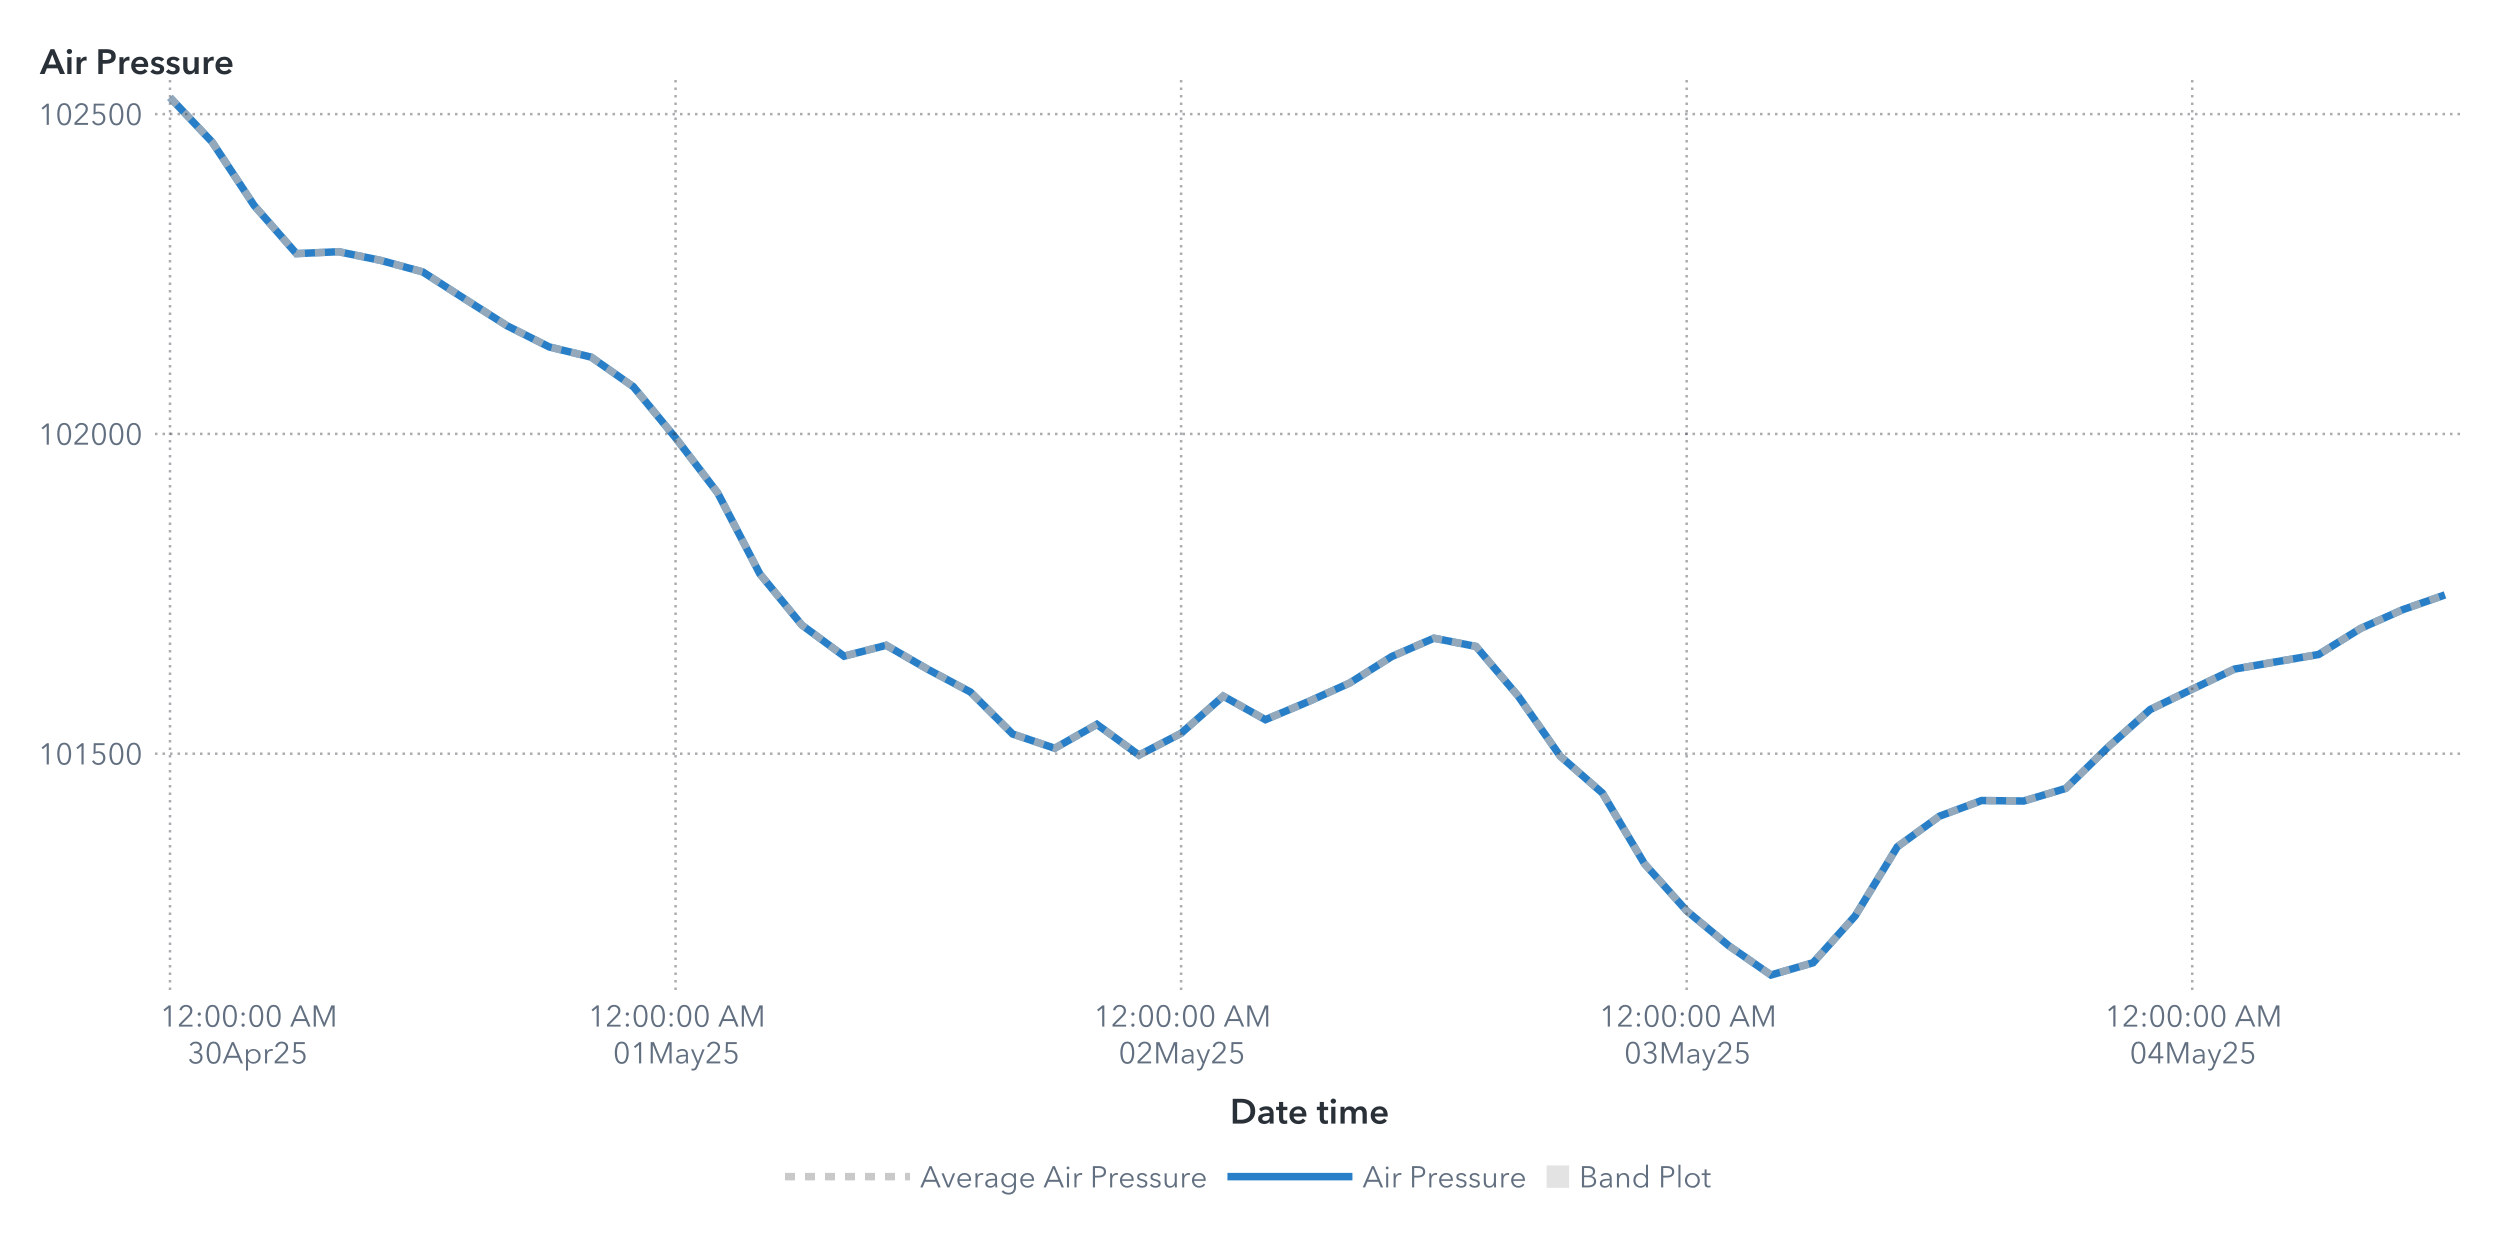
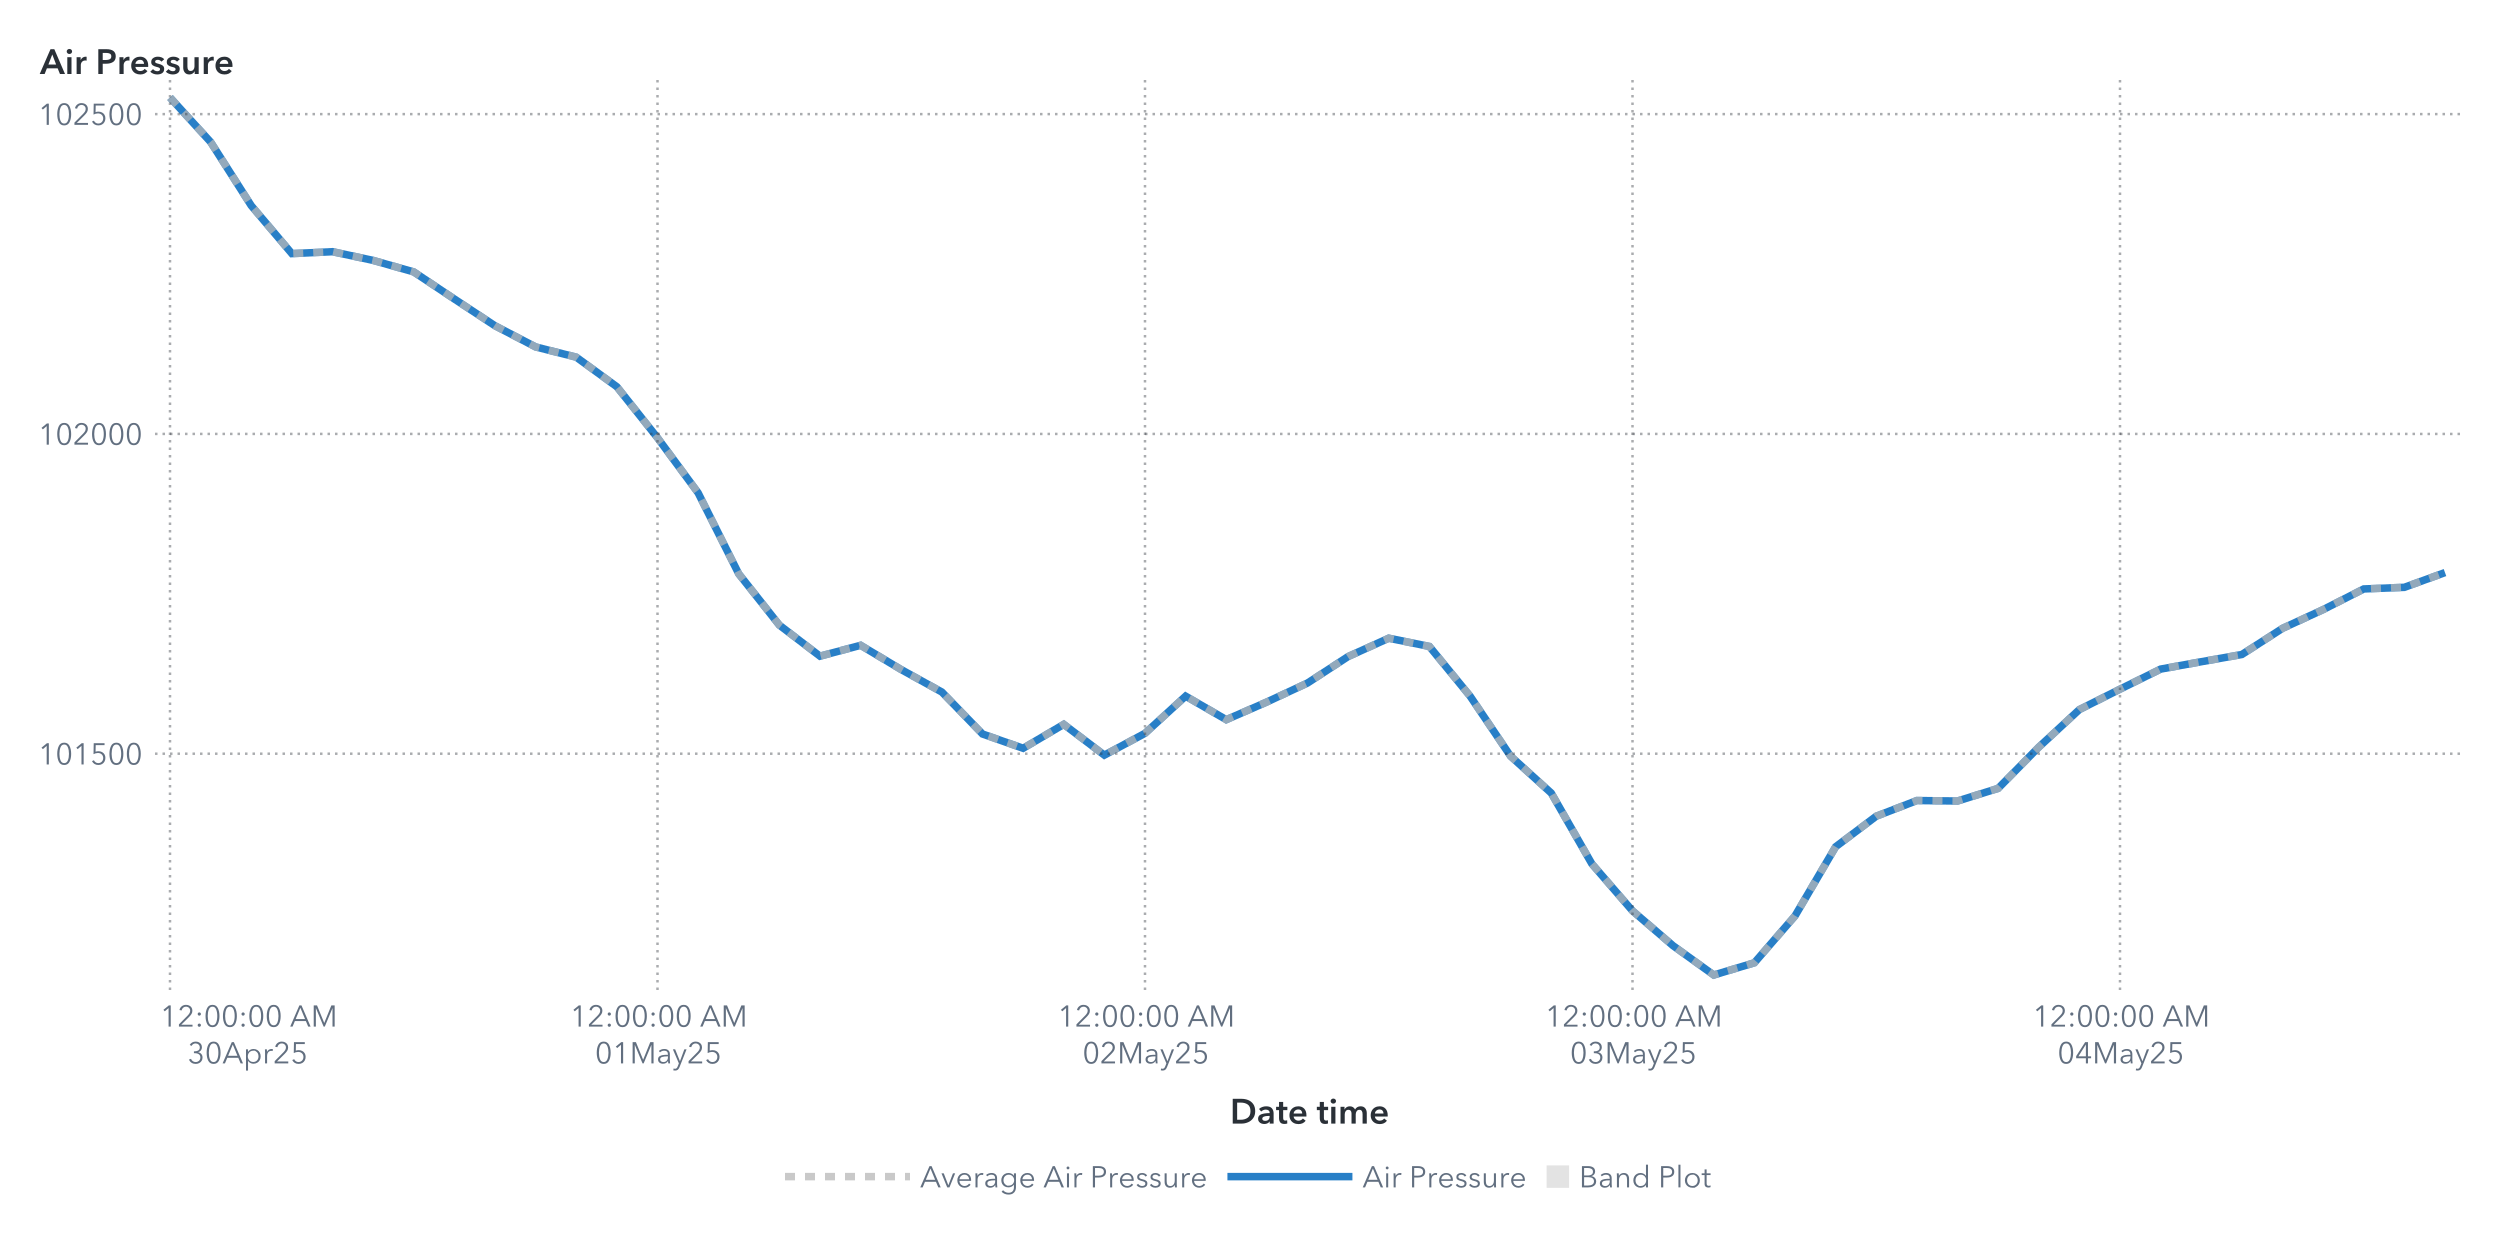
<svg xmlns="http://www.w3.org/2000/svg" xmlns:xlink="http://www.w3.org/1999/xlink" version="1.1" width="1000" height="500" viewBox="0 0 1000 500">
  <rect x="0" y="0" width="1000" height="500" fill="#ffffff">
</rect>
  <g>
    <rect x="0" y="0" rx="5" ry="5" width="1000.0" height="500.0" fill="#ffffff" opacity="0">
</rect>
    <rect x="0" y="0" rx="5" ry="5" width="1000.0" height="500.0" fill="#ffffff" opacity="0">
</rect>
    <rect x="0" y="0" rx="5" ry="5" width="1000.0" height="500.0" fill="#ffffff" opacity="0">
</rect>
    <rect x="0" y="0" rx="5" ry="5" width="1000.0" height="500.0" fill="#ffffff" opacity="0">
</rect>
    <g transform=" translate(16.0 -16.0)">
      <defs>
        <clipPath id="ClipPath0">
          <rect x="46" y="46" width="925" height="366">
</rect>
        </clipPath>
      </defs>
      <g clip-path="url(#ClipPath0)">
        <defs>
          <clipPath id="ClipPath1">
            <rect x="46" y="48" width="923" height="364">
</rect>
          </clipPath>
        </defs>
        <g clip-path="url(#ClipPath1)">
          <g transform="">
-             <polyline id="Polyline_66" points="52.0,55.0  68.85,72.81  85.7,98.26  102.56,117.45  119.41,116.68  136.26,120.16  153.11,124.77  169.96,135.61  186.81,146.31  203.67,154.77  220.52,158.87  237.37,170.71  254.22,191.13  271.07,213.15  287.93,245.54  304.78,266.06  321.63,278.47  338.48,274.12  355.33,283.84  372.19,292.82  389.04,309.6  405.89,315.31  422.74,305.74  439.59,318.05  456.44,309.32  473.3,294.46  490.15,303.87  507.0,296.79  523.85,289.21  540.7,278.62  557.56,271.28  574.41,274.58  591.26,294.41  608.11,318.48  624.96,333.22  641.81,361.54  658.67,380.34  675.52,394.31  692.37,406.0  709.22,401.11  726.07,382.36  742.93,354.71  759.78,342.48  776.63,336.21  793.48,336.41  810.33,331.35  827.19,314.87  844.04,299.83  860.89,291.67  877.74,283.64  894.59,280.69  911.44,277.8  928.3,267.34  945.15,259.84  962.0,253.96 " fill="none" stroke="#287fc7" stroke-width="3.0">
+             <polyline id="Polyline_68" points="52.0,55.0  68.25,72.81  84.5,98.26  100.75,117.45  117.0,116.68  133.25,120.16  149.5,124.77  165.75,135.61  182.0,146.31  198.25,154.77  214.5,158.87  230.75,170.71  247.0,191.13  263.25,213.15  279.5,245.54  295.75,266.06  312.0,278.47  328.25,274.12  344.5,283.84  360.75,292.82  377.0,309.6  393.25,315.31  409.5,305.74  425.75,318.05  442.0,309.32  458.25,294.46  474.5,303.87  490.75,296.79  507.0,289.21  523.25,278.62  539.5,271.28  555.75,274.58  572.0,294.41  588.25,318.48  604.5,333.22  620.75,361.54  637.0,380.34  653.25,394.31  669.5,406.0  685.75,401.11  702.0,382.36  718.25,354.71  734.5,342.48  750.75,336.21  767.0,336.41  783.25,331.35  799.5,314.87  815.75,299.83  832.0,291.67  848.25,283.64  864.5,280.69  880.75,277.8  897.0,267.34  913.25,259.84  929.5,251.58  945.75,250.92  962.0,245.03 " fill="none" stroke="#287fc7" stroke-width="3.0">
</polyline>
          </g>
          <g transform="">
-             <polyline id="Polyline_177" points="52.0,55.0  68.85,72.81  85.7,98.26  102.56,117.45  119.41,116.68  136.26,120.16  153.11,124.77  169.96,135.61  186.81,146.31  203.67,154.77  220.52,158.87  237.37,170.71  254.22,191.13  271.07,213.15  287.93,245.54  304.78,266.06  321.63,278.47  338.48,274.12  355.33,283.84  372.19,292.82  389.04,309.6  405.89,315.31  422.74,305.74  439.59,318.05  456.44,309.32  473.3,294.46  490.15,303.87  507.0,296.79  523.85,289.21  540.7,278.62  557.56,271.28  574.41,274.58  591.26,294.41  608.11,318.48  624.96,333.22  641.81,361.54  658.67,380.34  675.52,394.31  692.37,406.0  709.22,401.11  726.07,382.36  742.93,354.71  759.78,342.48  776.63,336.21  793.48,336.41  810.33,331.35  827.19,314.87  844.04,299.83  860.89,291.67  877.74,283.64  894.59,280.69  911.44,277.8  928.3,267.34  945.15,259.84  962.0,253.96 " fill="none" stroke="#b7b7b7" stroke-width="3.0" stroke-dasharray="4,4" opacity="0.75">
+             <polyline id="Polyline_183" points="52.0,55.0  68.25,72.81  84.5,98.26  100.75,117.45  117.0,116.68  133.25,120.16  149.5,124.77  165.75,135.61  182.0,146.31  198.25,154.77  214.5,158.87  230.75,170.71  247.0,191.13  263.25,213.15  279.5,245.54  295.75,266.06  312.0,278.47  328.25,274.12  344.5,283.84  360.75,292.82  377.0,309.6  393.25,315.31  409.5,305.74  425.75,318.05  442.0,309.32  458.25,294.46  474.5,303.87  490.75,296.79  507.0,289.21  523.25,278.62  539.5,271.28  555.75,274.58  572.0,294.41  588.25,318.48  604.5,333.22  620.75,361.54  637.0,380.34  653.25,394.31  669.5,406.0  685.75,401.11  702.0,382.36  718.25,354.71  734.5,342.48  750.75,336.21  767.0,336.41  783.25,331.35  799.5,314.87  815.75,299.83  832.0,291.67  848.25,283.64  864.5,280.69  880.75,277.8  897.0,267.34  913.25,259.84  929.5,251.58  945.75,250.92  962.0,245.03 " fill="none" stroke="#b7b7b7" stroke-width="3.0" stroke-dasharray="4,4" opacity="0.75">
</polyline>
          </g>
          <g transform="">
</g>
        </g>
        <path d="M46.0 317.48L969.0 317.48" stroke="#2a3037" stroke-dasharray="1,2" fill="none" opacity="0.4">
</path>
        <path d="M46.0 189.57L969.0 189.57" stroke="#2a3037" stroke-dasharray="1,2" fill="none" opacity="0.4">
</path>
        <path d="M46.0 61.65L969.0 61.65" stroke="#2a3037" stroke-dasharray="1,2" fill="none" opacity="0.4">
</path>
        <path d="M52.0 412.0L52.0 48.0" stroke="#2a3037" stroke-dasharray="1,2" fill="none" opacity="0.4">
</path>
-         <path d="M254.22 412.0L254.22 48.0" stroke="#2a3037" stroke-dasharray="1,2" fill="none" opacity="0.4">
- </path>
-         <path d="M456.44 412.0L456.44 48.0" stroke="#2a3037" stroke-dasharray="1,2" fill="none" opacity="0.4">
- </path>
-         <path d="M658.67 412.0L658.67 48.0" stroke="#2a3037" stroke-dasharray="1,2" fill="none" opacity="0.4">
- </path>
-         <path d="M860.89 412.0L860.89 48.0" stroke="#2a3037" stroke-dasharray="1,2" fill="none" opacity="0.4">
+         <path d="M247.0 412.0L247.0 48.0" stroke="#2a3037" stroke-dasharray="1,2" fill="none" opacity="0.4">
+ </path>
+         <path d="M442.0 412.0L442.0 48.0" stroke="#2a3037" stroke-dasharray="1,2" fill="none" opacity="0.4">
+ </path>
+         <path d="M637.0 412.0L637.0 48.0" stroke="#2a3037" stroke-dasharray="1,2" fill="none" opacity="0.4">
+ </path>
+         <path d="M832.0 412.0L832.0 48.0" stroke="#2a3037" stroke-dasharray="1,2" fill="none" opacity="0.4">
</path>
      </g>
      <defs>
        <clipPath id="ClipPath2">
          <rect x="0" y="49" width="46" height="363">
</rect>
        </clipPath>
      </defs>
      <g clip-path="url(#ClipPath2)">
        <g fill="#626f80" stroke="#626f80" transform="translate(-0.76 321.78) scale(0.012 -0.012)">
          <defs>
            <path id="g49/TT0" d="M358.0 0 L286.0 0 L286.0 619.0 L158.0 510.0 L114.0 560.0 L294.0 708.0 L358.0 708.0 L358.0 0Z">
</path>
          </defs>
          <use x="0" y="0" xlink:href="#g49/TT0" />
          <defs>
            <path id="g48/TT0" d="M522.0 353.0Q 522.0,195.0  467.0,88.5 T 290.0,-18.0 Q 167.0,-18.0  112.5,88.5 T 58.0,353.0 Q 58.0,512.0  112.5,619.0 T 290.0,726.0 Q 412.0,726.0  467.0,618.5 T 522.0,353.0 Z M131.0 353.0Q 131.0,226.0  167.5,135.0 T 290.0,44.0 Q 375.0,44.0  412.0,135.5 T 449.0,353.0 Q 449.0,480.0  412.0,572.5 T 290.0,665.0 Q 204.0,665.0  167.5,573.0 T 131.0,353.0 Z">
</path>
          </defs>
          <use x="580.0" y="0" xlink:href="#g48/TT0" />
          <use x="1160.0" y="0" xlink:href="#g49/TT0" />
          <defs>
            <path id="g53/TT0" d="M180.0 644.0 L175.0 425.0Q 219.0,441.0  273.0,441.0 Q 339.0,441.0  391.5,413.0 T 473.5,334.5 T 503.0,219.0 Q 503.0,151.0  473.5,97.0 T 390.5,12.5 T 268.0,-18.0 Q 194.0,-18.0  140.0,16.0 T 56.0,111.0  L121.0 140.0Q 140.0,96.0  179.0,70.0 T 264.0,44.0 Q 311.0,44.0  349.0,66.0 T 408.5,126.5 T 430.0,212.0 Q 430.0,289.0  380.5,335.5 T 254.0,382.0 Q 180.0,382.0  107.0,343.0  L114.0 708.0 L475.0 708.0 L475.0 644.0 L180.0 644.0Z">
</path>
          </defs>
          <use x="1740.0" y="0" xlink:href="#g53/TT0" />
          <use x="2320.0" y="0" xlink:href="#g48/TT0" />
          <use x="2900.0" y="0" xlink:href="#g48/TT0" />
        </g>
-         <text id="Text_344" x="41.0" y="321.78" font-size="9.0pt" font-family="Avenir Next for SAS" fill="#626f80" text-anchor="end" opacity="0">
+         <text id="Text_356" x="41.0" y="321.78" font-size="9.0pt" font-family="Avenir Next for SAS" fill="#626f80" text-anchor="end" opacity="0">
101500</text>
        <g fill="#626f80" stroke="#626f80" transform="translate(-0.76 193.87) scale(0.012 -0.012)">
          <use x="0" y="0" xlink:href="#g49/TT0" />
          <use x="580.0" y="0" xlink:href="#g48/TT0" />
          <defs>
            <path id="g50/TT0" d="M51.0 0 L51.0 75.0 L341.0 368.0Q 380.0,408.0  403.0,447.0 T 426.0,530.0 Q 426.0,590.0  385.5,627.5 T 286.0,665.0 Q 230.0,665.0  191.0,630.0 T 140.0,539.0  L69.0 553.0Q 84.0,629.0  144.0,677.5 T 286.0,726.0 Q 344.0,726.0  392.5,703.5 T 470.0,637.0 T 499.0,531.0 Q 499.0,469.0  470.0,421.5 T 384.0,317.0  L129.0 64.0 L504.0 64.0 L504.0 0 L51.0 0Z">
</path>
          </defs>
          <use x="1160.0" y="0" xlink:href="#g50/TT0" />
          <use x="1740.0" y="0" xlink:href="#g48/TT0" />
          <use x="2320.0" y="0" xlink:href="#g48/TT0" />
          <use x="2900.0" y="0" xlink:href="#g48/TT0" />
        </g>
-         <text id="Text_345" x="41.0" y="193.87" font-size="9.0pt" font-family="Avenir Next for SAS" fill="#626f80" text-anchor="end" opacity="0">
+         <text id="Text_357" x="41.0" y="193.87" font-size="9.0pt" font-family="Avenir Next for SAS" fill="#626f80" text-anchor="end" opacity="0">
102000</text>
        <g fill="#626f80" stroke="#626f80" transform="translate(-0.76 65.95) scale(0.012 -0.012)">
          <use x="0" y="0" xlink:href="#g49/TT0" />
          <use x="580.0" y="0" xlink:href="#g48/TT0" />
          <use x="1160.0" y="0" xlink:href="#g50/TT0" />
          <use x="1740.0" y="0" xlink:href="#g53/TT0" />
          <use x="2320.0" y="0" xlink:href="#g48/TT0" />
          <use x="2900.0" y="0" xlink:href="#g48/TT0" />
        </g>
-         <text id="Text_346" x="41.0" y="65.95" font-size="9.0pt" font-family="Avenir Next for SAS" fill="#626f80" text-anchor="end" opacity="0">
+         <text id="Text_358" x="41.0" y="65.95" font-size="9.0pt" font-family="Avenir Next for SAS" fill="#626f80" text-anchor="end" opacity="0">
102500</text>
      </g>
      <g fill="#2a3037" stroke="#2a3037" transform="translate(0 45.59) scale(0.014 -0.014)">
        <defs>
          <path id="g65/TT1" d="M300.0 708.0 L409.0 708.0 L714.0 0 L570.0 0 L504.0 162.0 L197.0 162.0 L133.0 0 L-8.0 0 L300.0 708.0Z M460.0 270.0 L351.0 558.0 L240.0 270.0 L460.0 270.0Z">
</path>
        </defs>
        <use x="0" y="0" xlink:href="#g65/TT1" />
        <defs>
          <path id="g105/TT1" d="M133.0 715.0Q 166.0,715.0  188.5,694.5 T 211.0,643.0 Q 211.0,612.0  188.5,591.5 T 133.0,571.0 Q 101.0,571.0  79.0,592.5 T 57.0,643.0 Q 57.0,672.0  79.0,693.5 T 133.0,715.0 Z M74.0 480.0 L194.0 480.0 L194.0 0 L74.0 0 L74.0 480.0Z">
</path>
        </defs>
        <use x="706.0" y="0" xlink:href="#g105/TT1" />
        <defs>
          <path id="g114/TT1" d="M187.0 480.0 L187.0 400.0 L189.0 400.0Q 209.0,443.0  246.0,468.5 T 329.0,494.0 Q 346.0,494.0  358.0,491.0  L358.0 381.0Q 338.0,386.0  321.0,386.0 Q 272.0,386.0  243.0,363.0 T 203.0,310.5 T 192.0,257.0  L192.0 0 L72.0 0 L72.0 480.0 L187.0 480.0Z">
</path>
        </defs>
        <use x="974.0" y="0" xlink:href="#g114/TT1" />
        <defs>
          <path id="g80/TT1" d="M309.0 708.0Q 576.0,708.0  576.0,503.0 Q 576.0,393.0  500.0,343.0 T 301.0,293.0  L204.0 293.0 L204.0 0 L78.0 0 L78.0 708.0 L309.0 708.0Z M449.0 503.0Q 449.0,560.0  407.5,581.0 T 296.0,602.0  L204.0 602.0 L204.0 399.0 L292.0 399.0Q 363.0,399.0  406.0,422.0 T 449.0,503.0 Z">
</path>
        </defs>
        <use x="1588.0" y="0" xlink:href="#g80/TT1" />
        <use x="2198.0" y="0" xlink:href="#g114/TT1" />
        <defs>
          <path id="g101/TT1" d="M529.0 202.0 L164.0 202.0Q 168.0,152.0  208.0,118.0 T 301.0,84.0 Q 384.0,84.0  428.0,146.0  L508.0 82.0Q 437.0,-14.0  302.0,-14.0 Q 228.0,-14.0  169.5,16.5 T 77.5,104.0 T 44.0,237.0 Q 44.0,313.0  77.0,371.5 T 168.0,462.0 T 298.0,494.0 Q 402.0,494.0  466.0,427.0 T 530.0,234.0 Q 530.0,213.0  529.0,202.0 Z M297.0 404.0Q 244.0,404.0  206.0,371.0 T 164.0,288.0  L410.0 288.0Q 410.0,338.0  381.0,371.0 T 297.0,404.0 Z">
</path>
        </defs>
        <use x="2562.0" y="0" xlink:href="#g101/TT1" />
        <defs>
          <path id="g115/TT1" d="M230.0 404.0Q 198.0,404.0  175.5,391.0 T 153.0,352.0 Q 153.0,327.0  176.0,315.0 T 257.0,289.0 Q 325.0,273.0  368.5,241.0 T 412.0,146.0 Q 412.0,64.0  355.5,25.0 T 212.0,-14.0 Q 155.0,-14.0  102.0,7.0 T 15.0,65.0  L94.0 139.0Q 114.0,112.0  146.5,95.5 T 217.0,79.0 Q 248.0,79.0  271.0,93.0 T 294.0,136.0 Q 294.0,164.0  269.5,177.5 T 184.0,205.0 Q 119.0,221.0  80.5,250.5 T 42.0,341.0 Q 42.0,416.0  98.0,455.0 T 233.0,494.0 Q 287.0,494.0  336.0,475.0 T 413.0,421.0  L335.0 352.0Q 318.0,374.0  290.0,389.0 T 230.0,404.0 Z">
</path>
        </defs>
        <use x="3136.0" y="0" xlink:href="#g115/TT1" />
        <use x="3580.0" y="0" xlink:href="#g115/TT1" />
        <defs>
          <path id="g117/TT1" d="M396.0 0 L396.0 77.0 L394.0 77.0Q 377.0,39.0  336.5,12.5 T 245.0,-14.0 Q 157.0,-14.0  112.5,42.5 T 68.0,180.0  L68.0 480.0 L188.0 480.0 L188.0 214.0Q 188.0,86.0  278.0,86.0 Q 332.0,86.0  361.0,124.5 T 390.0,216.0  L390.0 480.0 L510.0 480.0 L510.0 0 L396.0 0Z">
</path>
        </defs>
        <use x="4024.0" y="0" xlink:href="#g117/TT1" />
        <use x="4606.0" y="0" xlink:href="#g114/TT1" />
        <use x="4970.0" y="0" xlink:href="#g101/TT1" />
      </g>
-       <text id="Text_347" x="0" y="45.59" font-size="10.5pt" font-family="Avenir Next for SAS" font-weight="bold" fill="#2a3037" text-anchor="start" opacity="0">
+       <text id="Text_359" x="0" y="45.59" font-size="10.5pt" font-family="Avenir Next for SAS" font-weight="bold" fill="#2a3037" text-anchor="start" opacity="0">
Air Pressure</text>
      <defs>
        <clipPath id="ClipPath3">
          <rect x="46" y="412" width="922" height="57">
</rect>
        </clipPath>
      </defs>
      <g clip-path="url(#ClipPath3)">
        <g fill="#626f80" stroke="#626f80" transform="translate(48.0 426.65) scale(0.012 -0.012)">
          <use x="0" y="0" xlink:href="#g49/TT0" />
          <use x="580.0" y="0" xlink:href="#g50/TT0" />
          <defs>
            <path id="g58/TT0" d="M150.0 366.0Q 127.0,366.0  111.5,382.0 T 96.0,420.0 Q 96.0,442.0  111.5,458.0 T 150.0,474.0 Q 173.0,474.0  188.5,458.0 T 204.0,420.0 Q 204.0,398.0  188.5,382.0 T 150.0,366.0 Z M150.0 -6.0Q 127.0,-6.0  111.5,10.0 T 96.0,48.0 Q 96.0,70.0  111.5,86.0 T 150.0,102.0 Q 173.0,102.0  188.5,86.0 T 204.0,48.0 Q 204.0,26.0  188.5,10.0 T 150.0,-6.0 Z">
</path>
          </defs>
          <use x="1160.0" y="0" xlink:href="#g58/TT0" />
          <use x="1460.0" y="0" xlink:href="#g48/TT0" />
          <use x="2040.0" y="0" xlink:href="#g48/TT0" />
          <use x="2620.0" y="0" xlink:href="#g58/TT0" />
          <use x="2920.0" y="0" xlink:href="#g48/TT0" />
          <use x="3500.0" y="0" xlink:href="#g48/TT0" />
          <defs>
            <path id="g65/TT0" d="M89.0 0 L10.0 0 L316.0 708.0 L386.0 708.0 L690.0 0 L610.0 0 L532.0 186.0 L166.0 186.0 L89.0 0Z M193.0 252.0 L505.0 252.0 L349.0 628.0 L193.0 252.0Z">
</path>
          </defs>
          <use x="4330.0" y="0" xlink:href="#g65/TT0" />
          <defs>
            <path id="g77/TT0" d="M444.0 122.0 L445.0 122.0 L682.0 708.0 L792.0 708.0 L792.0 0 L720.0 0 L720.0 615.0 L718.0 615.0 L462.0 0 L424.0 0 L168.0 615.0 L166.0 615.0 L166.0 0 L94.0 0 L94.0 708.0 L204.0 708.0 L444.0 122.0Z">
</path>
          </defs>
          <use x="5030.0" y="0" xlink:href="#g77/TT0" />
        </g>
        <text x="83.0" y="426.65" font-size="9.0pt" font-family="Avenir Next for SAS" fill="#626f80" text-anchor="middle" opacity="0">
12:00:00 AM</text>
        <g fill="#626f80" stroke="#626f80" transform="translate(59.0 441.35) scale(0.012 -0.012)">
          <defs>
            <path id="g51/TT0" d="M245.0 402.0Q 319.0,402.0  364.5,433.5 T 410.0,532.0 Q 410.0,590.0  369.0,627.5 T 270.0,665.0 Q 226.0,665.0  191.0,643.5 T 135.0,582.0  L74.0 614.0Q 106.0,670.0  157.0,698.0 T 274.0,726.0 Q 331.0,726.0  378.0,703.5 T 453.0,638.0 T 481.0,536.0 Q 481.0,475.0  446.5,432.0 T 358.0,374.0  L358.0 372.0Q 421.0,359.0  461.0,312.0 T 501.0,196.0 Q 501.0,131.0  470.0,82.5 T 387.0,8.0 T 273.0,-18.0 Q 196.0,-18.0  137.5,19.5 T 49.0,127.0  L117.0 152.0Q 135.0,102.0  177.0,73.0 T 273.0,44.0 Q 314.0,44.0  350.0,62.5 T 407.5,115.5 T 429.0,196.0 Q 429.0,271.0  376.0,305.5 T 245.0,340.0  L214.0 340.0 L214.0 402.0 L245.0 402.0Z">
</path>
          </defs>
          <use x="0" y="0" xlink:href="#g51/TT0" />
          <use x="580.0" y="0" xlink:href="#g48/TT0" />
          <use x="1160.0" y="0" xlink:href="#g65/TT0" />
          <defs>
            <path id="g112/TT0" d="M90.0 -240.0 L90.0 468.0 L158.0 468.0 L158.0 387.0 L161.0 387.0Q 189.0,431.0  237.0,455.5 T 337.0,480.0 Q 408.0,480.0  463.5,447.5 T 549.0,359.0 T 579.0,234.0 Q 579.0,165.0  549.0,109.0 T 463.5,20.5 T 337.0,-12.0 Q 286.0,-12.0  238.0,12.0 T 161.0,79.0  L158.0 79.0 L158.0 -240.0 L90.0 -240.0Z M330.0 423.0Q 278.0,423.0  237.0,398.0 T 173.0,330.0 T 150.0,234.0 Q 150.0,181.0  173.0,138.0 T 237.0,70.5 T 330.0,46.0 Q 385.0,46.0  425.0,71.0 T 486.0,138.5 T 507.0,234.0 Q 507.0,287.0  486.0,330.0 T 425.0,398.0 T 385.0,423.0 Z">
</path>
          </defs>
          <use x="1860.0" y="0" xlink:href="#g112/TT0" />
          <defs>
            <path id="g114/TT0" d="M86.0 468.0 L151.0 468.0Q 155.0,418.0  155.0,388.0  L157.0 388.0Q 177.0,429.0  217.5,454.5 T 307.0,480.0 Q 334.0,480.0  352.0,475.0  L343.0 411.0Q 337.0,413.0  322.5,415.0 T 295.0,417.0 Q 236.0,417.0  197.0,372.5 T 158.0,240.0  L158.0 0 L90.0 0 L90.0 365.0Q 90.0,425.0  86.0,468.0 Z">
</path>
          </defs>
          <use x="2495.0" y="0" xlink:href="#g114/TT0" />
          <use x="2855.0" y="0" xlink:href="#g50/TT0" />
          <use x="3435.0" y="0" xlink:href="#g53/TT0" />
        </g>
        <text x="83.0" y="441.35" font-size="9.0pt" font-family="Avenir Next for SAS" fill="#626f80" text-anchor="middle" opacity="0">
30Apr25</text>
-         <g fill="#626f80" stroke="#626f80" transform="translate(219.22 426.65) scale(0.012 -0.012)">
+         <g fill="#626f80" stroke="#626f80" transform="translate(212.0 426.65) scale(0.012 -0.012)">
          <use x="0" y="0" xlink:href="#g49/TT0" />
          <use x="580.0" y="0" xlink:href="#g50/TT0" />
          <use x="1160.0" y="0" xlink:href="#g58/TT0" />
          <use x="1460.0" y="0" xlink:href="#g48/TT0" />
          <use x="2040.0" y="0" xlink:href="#g48/TT0" />
          <use x="2620.0" y="0" xlink:href="#g58/TT0" />
          <use x="2920.0" y="0" xlink:href="#g48/TT0" />
          <use x="3500.0" y="0" xlink:href="#g48/TT0" />
          <use x="4330.0" y="0" xlink:href="#g65/TT0" />
          <use x="5030.0" y="0" xlink:href="#g77/TT0" />
        </g>
-         <text x="254.22" y="426.65" font-size="9.0pt" font-family="Avenir Next for SAS" fill="#626f80" text-anchor="middle" opacity="0">
+         <text x="247.0" y="426.65" font-size="9.0pt" font-family="Avenir Next for SAS" fill="#626f80" text-anchor="middle" opacity="0">
12:00:00 AM</text>
-         <g fill="#626f80" stroke="#626f80" transform="translate(229.22 441.35) scale(0.012 -0.012)">
+         <g fill="#626f80" stroke="#626f80" transform="translate(222.0 441.35) scale(0.012 -0.012)">
          <use x="0" y="0" xlink:href="#g48/TT0" />
          <use x="580.0" y="0" xlink:href="#g49/TT0" />
          <use x="1160.0" y="0" xlink:href="#g77/TT0" />
          <defs>
            <path id="g97/TT0" d="M260.0 423.0Q 220.0,423.0  183.0,408.0 T 121.0,368.0  L83.0 413.0Q 113.0,443.0  161.0,461.5 T 267.0,480.0 Q 347.0,480.0  398.0,436.0 T 449.0,310.0  L449.0 105.0Q 449.0,42.0  457.0,0  L396.0 0Q 389.0,40.0  389.0,76.0  L387.0 76.0Q 355.0,30.0  314.5,9.0 T 217.0,-12.0 Q 178.0,-12.0  141.0,2.5 T 79.5,49.0 T 55.0,130.0 Q 55.0,198.0  99.0,232.0 T 212.5,276.5 T 385.0,287.0  L385.0 302.0Q 385.0,362.0  353.0,392.5 T 260.0,423.0 Z M125.0 133.0Q 125.0,87.0  157.0,65.5 T 235.0,44.0 Q 304.0,44.0  344.5,89.0 T 385.0,199.0  L385.0 234.0 L365.0 234.0Q 259.0,234.0  192.0,213.5 T 125.0,133.0 Z">
</path>
          </defs>
          <use x="2046.0" y="0" xlink:href="#g97/TT0" />
          <defs>
            <path id="g121/TT0" d="M253.0 73.0 L398.0 468.0 L472.0 468.0 L239.0 -121.0Q 216.0,-180.0  182.5,-210.0 T 92.0,-240.0 Q 61.0,-240.0  31.0,-234.0  L38.0 -172.0Q 62.0,-180.0  88.0,-180.0 Q 121.0,-180.0  141.5,-159.5 T 178.0,-97.0  L216.0 1.0 L16.0 468.0 L92.0 468.0 L251.0 73.0 L253.0 73.0Z">
</path>
          </defs>
          <use x="2580.0" y="0" xlink:href="#g121/TT0" />
          <use x="3068.0" y="0" xlink:href="#g50/TT0" />
          <use x="3648.0" y="0" xlink:href="#g53/TT0" />
        </g>
-         <text x="254.22" y="441.35" font-size="9.0pt" font-family="Avenir Next for SAS" fill="#626f80" text-anchor="middle" opacity="0">
+         <text x="247.0" y="441.35" font-size="9.0pt" font-family="Avenir Next for SAS" fill="#626f80" text-anchor="middle" opacity="0">
01May25</text>
-         <g fill="#626f80" stroke="#626f80" transform="translate(421.44 426.65) scale(0.012 -0.012)">
+         <g fill="#626f80" stroke="#626f80" transform="translate(407.0 426.65) scale(0.012 -0.012)">
          <use x="0" y="0" xlink:href="#g49/TT0" />
          <use x="580.0" y="0" xlink:href="#g50/TT0" />
          <use x="1160.0" y="0" xlink:href="#g58/TT0" />
          <use x="1460.0" y="0" xlink:href="#g48/TT0" />
          <use x="2040.0" y="0" xlink:href="#g48/TT0" />
          <use x="2620.0" y="0" xlink:href="#g58/TT0" />
          <use x="2920.0" y="0" xlink:href="#g48/TT0" />
          <use x="3500.0" y="0" xlink:href="#g48/TT0" />
          <use x="4330.0" y="0" xlink:href="#g65/TT0" />
          <use x="5030.0" y="0" xlink:href="#g77/TT0" />
        </g>
-         <text x="456.44" y="426.65" font-size="9.0pt" font-family="Avenir Next for SAS" fill="#626f80" text-anchor="middle" opacity="0">
+         <text x="442.0" y="426.65" font-size="9.0pt" font-family="Avenir Next for SAS" fill="#626f80" text-anchor="middle" opacity="0">
12:00:00 AM</text>
-         <g fill="#626f80" stroke="#626f80" transform="translate(431.44 441.35) scale(0.012 -0.012)">
+         <g fill="#626f80" stroke="#626f80" transform="translate(417.0 441.35) scale(0.012 -0.012)">
          <use x="0" y="0" xlink:href="#g48/TT0" />
          <use x="580.0" y="0" xlink:href="#g50/TT0" />
          <use x="1160.0" y="0" xlink:href="#g77/TT0" />
          <use x="2046.0" y="0" xlink:href="#g97/TT0" />
          <use x="2580.0" y="0" xlink:href="#g121/TT0" />
          <use x="3068.0" y="0" xlink:href="#g50/TT0" />
          <use x="3648.0" y="0" xlink:href="#g53/TT0" />
        </g>
-         <text x="456.44" y="441.35" font-size="9.0pt" font-family="Avenir Next for SAS" fill="#626f80" text-anchor="middle" opacity="0">
+         <text x="442.0" y="441.35" font-size="9.0pt" font-family="Avenir Next for SAS" fill="#626f80" text-anchor="middle" opacity="0">
02May25</text>
-         <g fill="#626f80" stroke="#626f80" transform="translate(623.67 426.65) scale(0.012 -0.012)">
+         <g fill="#626f80" stroke="#626f80" transform="translate(602.0 426.65) scale(0.012 -0.012)">
          <use x="0" y="0" xlink:href="#g49/TT0" />
          <use x="580.0" y="0" xlink:href="#g50/TT0" />
          <use x="1160.0" y="0" xlink:href="#g58/TT0" />
          <use x="1460.0" y="0" xlink:href="#g48/TT0" />
          <use x="2040.0" y="0" xlink:href="#g48/TT0" />
          <use x="2620.0" y="0" xlink:href="#g58/TT0" />
          <use x="2920.0" y="0" xlink:href="#g48/TT0" />
          <use x="3500.0" y="0" xlink:href="#g48/TT0" />
          <use x="4330.0" y="0" xlink:href="#g65/TT0" />
          <use x="5030.0" y="0" xlink:href="#g77/TT0" />
        </g>
-         <text x="658.67" y="426.65" font-size="9.0pt" font-family="Avenir Next for SAS" fill="#626f80" text-anchor="middle" opacity="0">
+         <text x="637.0" y="426.65" font-size="9.0pt" font-family="Avenir Next for SAS" fill="#626f80" text-anchor="middle" opacity="0">
12:00:00 AM</text>
-         <g fill="#626f80" stroke="#626f80" transform="translate(633.67 441.35) scale(0.012 -0.012)">
+         <g fill="#626f80" stroke="#626f80" transform="translate(612.0 441.35) scale(0.012 -0.012)">
          <use x="0" y="0" xlink:href="#g48/TT0" />
          <use x="580.0" y="0" xlink:href="#g51/TT0" />
          <use x="1160.0" y="0" xlink:href="#g77/TT0" />
          <use x="2046.0" y="0" xlink:href="#g97/TT0" />
          <use x="2580.0" y="0" xlink:href="#g121/TT0" />
          <use x="3068.0" y="0" xlink:href="#g50/TT0" />
          <use x="3648.0" y="0" xlink:href="#g53/TT0" />
        </g>
-         <text x="658.67" y="441.35" font-size="9.0pt" font-family="Avenir Next for SAS" fill="#626f80" text-anchor="middle" opacity="0">
+         <text x="637.0" y="441.35" font-size="9.0pt" font-family="Avenir Next for SAS" fill="#626f80" text-anchor="middle" opacity="0">
03May25</text>
-         <g fill="#626f80" stroke="#626f80" transform="translate(825.89 426.65) scale(0.012 -0.012)">
+         <g fill="#626f80" stroke="#626f80" transform="translate(797.0 426.65) scale(0.012 -0.012)">
          <use x="0" y="0" xlink:href="#g49/TT0" />
          <use x="580.0" y="0" xlink:href="#g50/TT0" />
          <use x="1160.0" y="0" xlink:href="#g58/TT0" />
          <use x="1460.0" y="0" xlink:href="#g48/TT0" />
          <use x="2040.0" y="0" xlink:href="#g48/TT0" />
          <use x="2620.0" y="0" xlink:href="#g58/TT0" />
          <use x="2920.0" y="0" xlink:href="#g48/TT0" />
          <use x="3500.0" y="0" xlink:href="#g48/TT0" />
          <use x="4330.0" y="0" xlink:href="#g65/TT0" />
          <use x="5030.0" y="0" xlink:href="#g77/TT0" />
        </g>
-         <text x="860.89" y="426.65" font-size="9.0pt" font-family="Avenir Next for SAS" fill="#626f80" text-anchor="middle" opacity="0">
+         <text x="832.0" y="426.65" font-size="9.0pt" font-family="Avenir Next for SAS" fill="#626f80" text-anchor="middle" opacity="0">
12:00:00 AM</text>
-         <g fill="#626f80" stroke="#626f80" transform="translate(835.89 441.35) scale(0.012 -0.012)">
+         <g fill="#626f80" stroke="#626f80" transform="translate(807.0 441.35) scale(0.012 -0.012)">
          <use x="0" y="0" xlink:href="#g48/TT0" />
          <defs>
            <path id="g52/TT0" d="M436.0 234.0 L540.0 234.0 L540.0 171.0 L436.0 171.0 L436.0 0 L366.0 0 L366.0 171.0 L42.0 171.0 L42.0 241.0 L342.0 708.0 L436.0 708.0 L436.0 234.0Z M366.0 627.0 L364.0 627.0 L117.0 234.0 L366.0 234.0 L366.0 627.0Z">
</path>
          </defs>
          <use x="580.0" y="0" xlink:href="#g52/TT0" />
          <use x="1160.0" y="0" xlink:href="#g77/TT0" />
          <use x="2046.0" y="0" xlink:href="#g97/TT0" />
          <use x="2580.0" y="0" xlink:href="#g121/TT0" />
          <use x="3068.0" y="0" xlink:href="#g50/TT0" />
          <use x="3648.0" y="0" xlink:href="#g53/TT0" />
        </g>
-         <text x="860.89" y="441.35" font-size="9.0pt" font-family="Avenir Next for SAS" fill="#626f80" text-anchor="middle" opacity="0">
+         <text x="832.0" y="441.35" font-size="9.0pt" font-family="Avenir Next for SAS" fill="#626f80" text-anchor="middle" opacity="0">
04May25</text>
      </g>
      <g fill="#2a3037" stroke="#2a3037" transform="translate(476.0 465.44) scale(0.014 -0.014)">
        <defs>
          <path id="g68/TT1" d="M329.0 708.0Q 430.0,708.0  518.5,673.0 T 663.5,558.5 T 720.0,354.0 Q 720.0,237.0  663.0,157.0 T 516.5,38.5 T 329.0,0  L78.0 0 L78.0 708.0 L329.0 708.0Z M585.0 354.0Q 585.0,492.0  506.0,546.0 T 309.0,600.0  L204.0 600.0 L204.0 110.0 L309.0 110.0Q 424.0,110.0  504.5,166.5 T 585.0,354.0 Z">
</path>
        </defs>
        <use x="0" y="0" xlink:href="#g68/TT1" />
        <defs>
          <path id="g97/TT1" d="M367.0 61.0Q 349.0,29.0  308.5,8.5 T 218.0,-12.0 Q 175.0,-12.0  134.0,3.0 T 65.5,51.5 T 38.0,137.0 Q 38.0,233.0  131.0,266.5 T 368.0,300.0  L368.0 312.0Q 368.0,354.0  337.0,377.0 T 258.0,400.0 Q 221.0,400.0  186.0,384.5 T 127.0,345.0  L65.0 418.0Q 105.0,455.0  158.5,474.5 T 268.0,494.0 Q 385.0,494.0  433.5,436.0 T 482.0,292.0  L482.0 0 L370.0 0 L370.0 61.0 L367.0 61.0Z M341.0 219.0Q 158.0,219.0  158.0,139.0 Q 158.0,107.0  182.5,93.0 T 242.0,79.0 Q 303.0,79.0  335.5,111.5 T 368.0,202.0  L368.0 219.0 L341.0 219.0Z">
</path>
        </defs>
        <use x="764.0" y="0" xlink:href="#g97/TT1" />
        <defs>
          <path id="g116/TT1" d="M3.0 480.0 L87.0 480.0 L87.0 619.0 L205.0 619.0 L205.0 480.0 L325.0 480.0 L325.0 384.0 L205.0 384.0 L205.0 161.0Q 205.0,125.0  218.0,106.0 T 268.0,87.0 Q 299.0,87.0  319.0,97.0  L323.0 3.0Q 289.0,-10.0  243.0,-10.0 Q 155.0,-10.0  121.0,35.5 T 87.0,160.0  L87.0 384.0 L3.0 384.0 L3.0 480.0Z">
</path>
        </defs>
        <use x="1314.0" y="0" xlink:href="#g116/TT1" />
        <use x="1654.0" y="0" xlink:href="#g101/TT1" />
        <use x="2478.0" y="0" xlink:href="#g116/TT1" />
        <use x="2818.0" y="0" xlink:href="#g105/TT1" />
        <defs>
          <path id="g109/TT1" d="M822.0 300.0 L822.0 0 L702.0 0 L702.0 266.0Q 702.0,394.0  612.0,394.0 Q 560.0,394.0  533.0,354.5 T 506.0,262.0  L506.0 0 L386.0 0 L386.0 290.0Q 386.0,337.0  363.5,365.5 T 297.0,394.0 Q 246.0,394.0  219.0,355.5 T 192.0,264.0  L192.0 0 L72.0 0 L72.0 480.0 L186.0 480.0 L186.0 403.0 L188.0 403.0Q 205.0,442.0  244.0,468.0 T 337.0,494.0 Q 390.0,494.0  428.0,470.0 T 487.0,403.0 Q 511.0,447.0  551.5,470.5 T 645.0,494.0 Q 733.0,494.0  777.5,437.5 T 822.0,300.0 Z">
</path>
        </defs>
        <use x="3086.0" y="0" xlink:href="#g109/TT1" />
        <use x="3976.0" y="0" xlink:href="#g101/TT1" />
      </g>
-       <text id="Text_349" x="507.0" y="465.44" font-size="10.5pt" font-family="Avenir Next for SAS" font-weight="bold" fill="#2a3037" text-anchor="middle" opacity="0">
+       <text id="Text_361" x="507.0" y="465.44" font-size="10.5pt" font-family="Avenir Next for SAS" font-weight="bold" fill="#2a3037" text-anchor="middle" opacity="0">
Date time</text>
    </g>
    <g transform=" translate(16.0 -16.0)">
</g>
    <g transform=" translate(16.0 -16.0)">
</g>
    <g transform=" translate(16.0 -16.0)">
      <rect x="292.0" y="473.3" rx="5" ry="5" width="382.42" height="26.7" fill="#ffffff">
</rect>
      <path d="M298.0 486.65L348.0 486.65" stroke="#b7b7b7" stroke-dasharray="4,4" stroke-width="3.0" fill="none" opacity="0.75">
</path>
      <g fill="#626f80" stroke="#626f80" transform="translate(352.0 490.95) scale(0.012 -0.012)">
        <use x="0" y="0" xlink:href="#g65/TT0" />
        <defs>
          <path id="g118/TT0" d="M282.0 0 L207.0 0 L16.0 468.0 L92.0 468.0 L244.0 72.0 L246.0 72.0 L399.0 468.0 L472.0 468.0 L282.0 0Z">
</path>
        </defs>
        <use x="700.0" y="0" xlink:href="#g118/TT0" />
        <defs>
          <path id="g101/TT0" d="M515.0 216.0 L127.0 216.0Q 128.0,169.0  150.5,130.5 T 212.0,69.0 T 298.0,46.0 Q 347.0,46.0  387.0,69.5 T 448.0,127.0  L499.0 87.0Q 421.0,-12.0  298.0,-12.0 Q 229.0,-12.0  174.0,20.0 T 87.5,108.0 T 56.0,234.0 Q 56.0,303.0  87.0,359.5 T 172.0,448.0 T 292.0,480.0 Q 363.0,480.0  413.5,449.5 T 490.0,366.0 T 516.0,248.0 Q 516.0,228.0  515.0,216.0 Z M292.0 423.0Q 248.0,423.0  211.5,402.0 T 153.0,345.5 T 128.0,270.0  L447.0 270.0Q 444.0,338.0  403.5,380.5 T 292.0,423.0 Z">
</path>
        </defs>
        <use x="1188.0" y="0" xlink:href="#g101/TT0" />
        <use x="1760.0" y="0" xlink:href="#g114/TT0" />
        <use x="2120.0" y="0" xlink:href="#g97/TT0" />
        <defs>
          <path id="g103/TT0" d="M294.0 -180.0Q 389.0,-180.0  433.0,-129.0 T 477.0,4.0  L477.0 92.0 L475.0 92.0Q 449.0,50.0  399.5,25.0 T 298.0,0 Q 226.0,0  171.0,30.5 T 86.0,115.5 T 56.0,238.0 Q 56.0,305.0  86.5,360.0 T 172.0,447.5 T 298.0,480.0 Q 351.0,480.0  399.5,455.5 T 475.0,387.0  L477.0 387.0 L477.0 468.0 L545.0 468.0 L545.0 4.0Q 545.0,-56.0  523.0,-110.5 T 444.0,-202.5 T 291.0,-240.0 Q 227.0,-240.0  167.5,-215.0 T 66.0,-146.0  L115.0 -94.0Q 144.0,-131.0  193.0,-155.5 T 294.0,-180.0 Z M305.0 58.0Q 357.0,58.0  398.0,81.0 T 462.0,145.5 T 485.0,240.0 Q 485.0,289.0  461.5,331.0 T 397.0,398.0 T 305.0,423.0 Q 250.0,423.0  210.0,398.0 T 149.0,331.5 T 128.0,240.0 Q 128.0,190.0  149.0,148.5 T 210.0,82.5 T 250.0,58.0 Z">
</path>
        </defs>
        <use x="2654.0" y="0" xlink:href="#g103/TT0" />
        <use x="3286.0" y="0" xlink:href="#g101/TT0" />
        <use x="4108.0" y="0" xlink:href="#g65/TT0" />
        <defs>
          <path id="g105/TT0" d="M125.0 600.0Q 106.0,600.0  91.5,614.0 T 77.0,648.0 Q 77.0,668.0  91.5,682.0 T 125.0,696.0 Q 144.0,696.0  158.5,682.0 T 173.0,648.0 Q 173.0,628.0  158.5,614.0 T 125.0,600.0 Z M159.0 0 L91.0 0 L91.0 468.0 L159.0 468.0 L159.0 0Z">
</path>
        </defs>
        <use x="4808.0" y="0" xlink:href="#g105/TT0" />
        <use x="5058.0" y="0" xlink:href="#g114/TT0" />
        <defs>
          <path id="g80/TT0" d="M294.0 708.0Q 405.0,708.0  469.0,660.0 T 533.0,519.0 Q 533.0,426.0  468.0,377.5 T 292.0,329.0  L166.0 329.0 L166.0 0 L94.0 0 L94.0 708.0 L294.0 708.0Z M288.0 390.0Q 372.0,390.0  416.5,423.0 T 461.0,519.0 Q 461.0,583.0  416.5,614.5 T 288.0,646.0  L166.0 646.0 L166.0 390.0 L288.0 390.0Z">
</path>
        </defs>
        <use x="5668.0" y="0" xlink:href="#g80/TT0" />
        <use x="6248.0" y="0" xlink:href="#g114/TT0" />
        <use x="6608.0" y="0" xlink:href="#g101/TT0" />
        <defs>
          <path id="g115/TT0" d="M224.0 423.0Q 183.0,423.0  154.0,404.5 T 125.0,350.0 Q 125.0,318.0  151.0,300.0 T 237.0,270.0 Q 320.0,253.0  359.5,220.0 T 399.0,133.0 Q 399.0,59.0  347.5,23.5 T 223.0,-12.0 Q 167.0,-12.0  118.0,11.0 T 38.0,79.0  L92.0 119.0Q 111.0,87.0  146.5,66.5 T 222.0,46.0 Q 270.0,46.0  301.0,65.5 T 332.0,128.0 Q 332.0,163.0  299.5,182.0 T 194.0,218.0 Q 136.0,232.0  98.0,258.5 T 60.0,344.0 Q 60.0,411.0  108.5,445.5 T 227.0,480.0 Q 277.0,480.0  323.0,457.5 T 391.0,396.0  L339.0 357.0Q 324.0,387.0  293.0,405.0 T 224.0,423.0 Z">
</path>
        </defs>
        <use x="7180.0" y="0" xlink:href="#g115/TT0" />
        <use x="7624.0" y="0" xlink:href="#g115/TT0" />
        <defs>
          <path id="g117/TT0" d="M426.0 80.0 L424.0 80.0Q 405.0,40.0  359.5,14.0 T 264.0,-12.0 Q 177.0,-12.0  131.5,40.0 T 86.0,181.0  L86.0 468.0 L154.0 468.0 L154.0 209.0Q 154.0,130.0  182.5,87.5 T 281.0,45.0 Q 319.0,45.0  351.0,65.5 T 403.0,127.0 T 423.0,228.0  L423.0 468.0 L491.0 468.0 L491.0 103.0Q 491.0,43.0  495.0,0  L430.0 0Q 426.0,50.0  426.0,80.0 Z">
</path>
        </defs>
        <use x="8068.0" y="0" xlink:href="#g117/TT0" />
        <use x="8649.0" y="0" xlink:href="#g114/TT0" />
        <use x="9009.0" y="0" xlink:href="#g101/TT0" />
      </g>
      <text x="352.0" y="490.95" font-size="9.0pt" font-family="Avenir Next for SAS" fill="#626f80" text-anchor="start" opacity="0">
Average Air Pressure</text>
      <path d="M474.97 486.65L524.97 486.65Z" stroke="#287fc7" stroke-width="3.0" fill="none">
</path>
      <g fill="#626f80" stroke="#626f80" transform="translate(528.97 490.95) scale(0.012 -0.012)">
        <use x="0" y="0" xlink:href="#g65/TT0" />
        <use x="700.0" y="0" xlink:href="#g105/TT0" />
        <use x="950.0" y="0" xlink:href="#g114/TT0" />
        <use x="1560.0" y="0" xlink:href="#g80/TT0" />
        <use x="2140.0" y="0" xlink:href="#g114/TT0" />
        <use x="2500.0" y="0" xlink:href="#g101/TT0" />
        <use x="3072.0" y="0" xlink:href="#g115/TT0" />
        <use x="3516.0" y="0" xlink:href="#g115/TT0" />
        <use x="3960.0" y="0" xlink:href="#g117/TT0" />
        <use x="4541.0" y="0" xlink:href="#g114/TT0" />
        <use x="4901.0" y="0" xlink:href="#g101/TT0" />
      </g>
      <text x="528.97" y="490.95" font-size="9.0pt" font-family="Avenir Next for SAS" fill="#626f80" text-anchor="start" opacity="0">
Air Pressure</text>
      <rect x="602.65" y="482.15" width="9.0" height="9.0" fill="#d1d1d1" opacity="0.6">
</rect>
      <g fill="#626f80" stroke="#626f80" transform="translate(615.65 490.95) scale(0.012 -0.012)">
        <defs>
          <path id="g66/TT0" d="M305.0 708.0Q 401.0,708.0  467.0,666.0 T 533.0,527.0 Q 533.0,471.0  498.5,429.5 T 408.0,375.0  L408.0 373.0Q 479.0,365.0  523.5,318.0 T 568.0,196.0 Q 568.0,137.0  536.0,93.0 T 444.0,24.5 T 304.0,0  L94.0 0 L94.0 708.0 L305.0 708.0Z M311.0 398.0Q 372.0,398.0  416.5,428.0 T 461.0,522.0 Q 461.0,586.0  414.0,616.0 T 291.0,646.0  L166.0 646.0 L166.0 398.0 L311.0 398.0Z M300.0 62.0Q 385.0,62.0  440.0,96.0 T 495.0,200.0 Q 495.0,269.0  448.0,304.0 T 313.0,339.0  L166.0 339.0 L166.0 62.0 L300.0 62.0Z">
</path>
        </defs>
        <use x="0" y="0" xlink:href="#g66/TT0" />
        <use x="636.0" y="0" xlink:href="#g97/TT0" />
        <defs>
          <path id="g110/TT0" d="M155.0 388.0 L157.0 388.0Q 176.0,428.0  221.5,454.0 T 317.0,480.0 Q 404.0,480.0  449.5,428.0 T 495.0,287.0  L495.0 0 L427.0 0 L427.0 259.0Q 427.0,338.0  398.5,380.5 T 300.0,423.0 Q 262.0,423.0  230.0,402.5 T 178.0,341.0 T 158.0,240.0  L158.0 0 L90.0 0 L90.0 365.0Q 90.0,425.0  86.0,468.0  L151.0 468.0Q 155.0,418.0  155.0,388.0 Z">
</path>
        </defs>
        <use x="1170.0" y="0" xlink:href="#g110/TT0" />
        <defs>
          <path id="g100/TT0" d="M298.0 -12.0Q 227.0,-12.0  171.5,20.5 T 86.0,109.0 T 56.0,234.0 Q 56.0,303.0  86.0,359.0 T 171.5,447.5 T 298.0,480.0 Q 350.0,480.0  398.0,455.5 T 475.0,387.0  L477.0 387.0 L477.0 756.0 L545.0 756.0 L545.0 0 L477.0 0 L477.0 79.0 L475.0 79.0Q 446.0,36.0  398.0,12.0 T 298.0,-12.0 Z M305.0 46.0Q 357.0,46.0  398.0,70.5 T 462.0,138.0 T 485.0,234.0 Q 485.0,287.0  462.0,330.0 T 398.0,398.0 T 305.0,423.0 Q 250.0,423.0  210.0,398.0 T 149.0,330.0 T 128.0,234.0 Q 128.0,181.0  149.0,138.5 T 210.0,71.0 T 250.0,46.0 Z">
</path>
        </defs>
        <use x="1751.0" y="0" xlink:href="#g100/TT0" />
        <use x="2638.0" y="0" xlink:href="#g80/TT0" />
        <defs>
          <path id="g108/TT0" d="M160.0 0 L92.0 0 L92.0 756.0 L160.0 756.0 L160.0 0Z">
</path>
        </defs>
        <use x="3218.0" y="0" xlink:href="#g108/TT0" />
        <defs>
          <path id="g111/TT0" d="M305.0 -12.0Q 234.0,-12.0  177.0,20.0 T 88.0,108.0 T 56.0,234.0 Q 56.0,304.0  88.0,360.0 T 177.0,448.0 T 305.0,480.0 Q 377.0,480.0  434.0,448.0 T 523.0,360.0 T 555.0,234.0 Q 555.0,164.0  523.0,108.0 T 434.0,20.0 T 377.0,-12.0 Z M305.0 423.0Q 252.0,423.0  212.0,398.0 T 150.0,330.0 T 128.0,234.0 Q 128.0,181.0  150.0,138.5 T 212.0,71.0 T 305.0,46.0 Q 358.0,46.0  398.5,71.0 T 461.0,138.5 T 483.0,234.0 Q 483.0,287.0  461.0,330.0 T 398.5,398.0 T 358.0,423.0 Z">
</path>
        </defs>
        <use x="3470.0" y="0" xlink:href="#g111/TT0" />
        <defs>
          <path id="g116/TT0" d="M169.0 411.0 L169.0 138.0Q 169.0,89.0  187.0,70.5 T 239.0,52.0 Q 268.0,52.0  298.0,67.0  L301.0 8.0Q 264.0,-6.0  221.0,-6.0 Q 173.0,-6.0  137.0,22.0 T 101.0,119.0  L101.0 411.0 L4.0 411.0 L4.0 468.0 L101.0 468.0 L101.0 600.0 L169.0 600.0 L169.0 468.0 L301.0 468.0 L301.0 411.0 L169.0 411.0Z">
</path>
        </defs>
        <use x="4081.0" y="0" xlink:href="#g116/TT0" />
      </g>
      <text x="615.65" y="490.95" font-size="9.0pt" font-family="Avenir Next for SAS" fill="#626f80" text-anchor="start" opacity="0">
Band Plot</text>
    </g>
  </g>
</svg>
